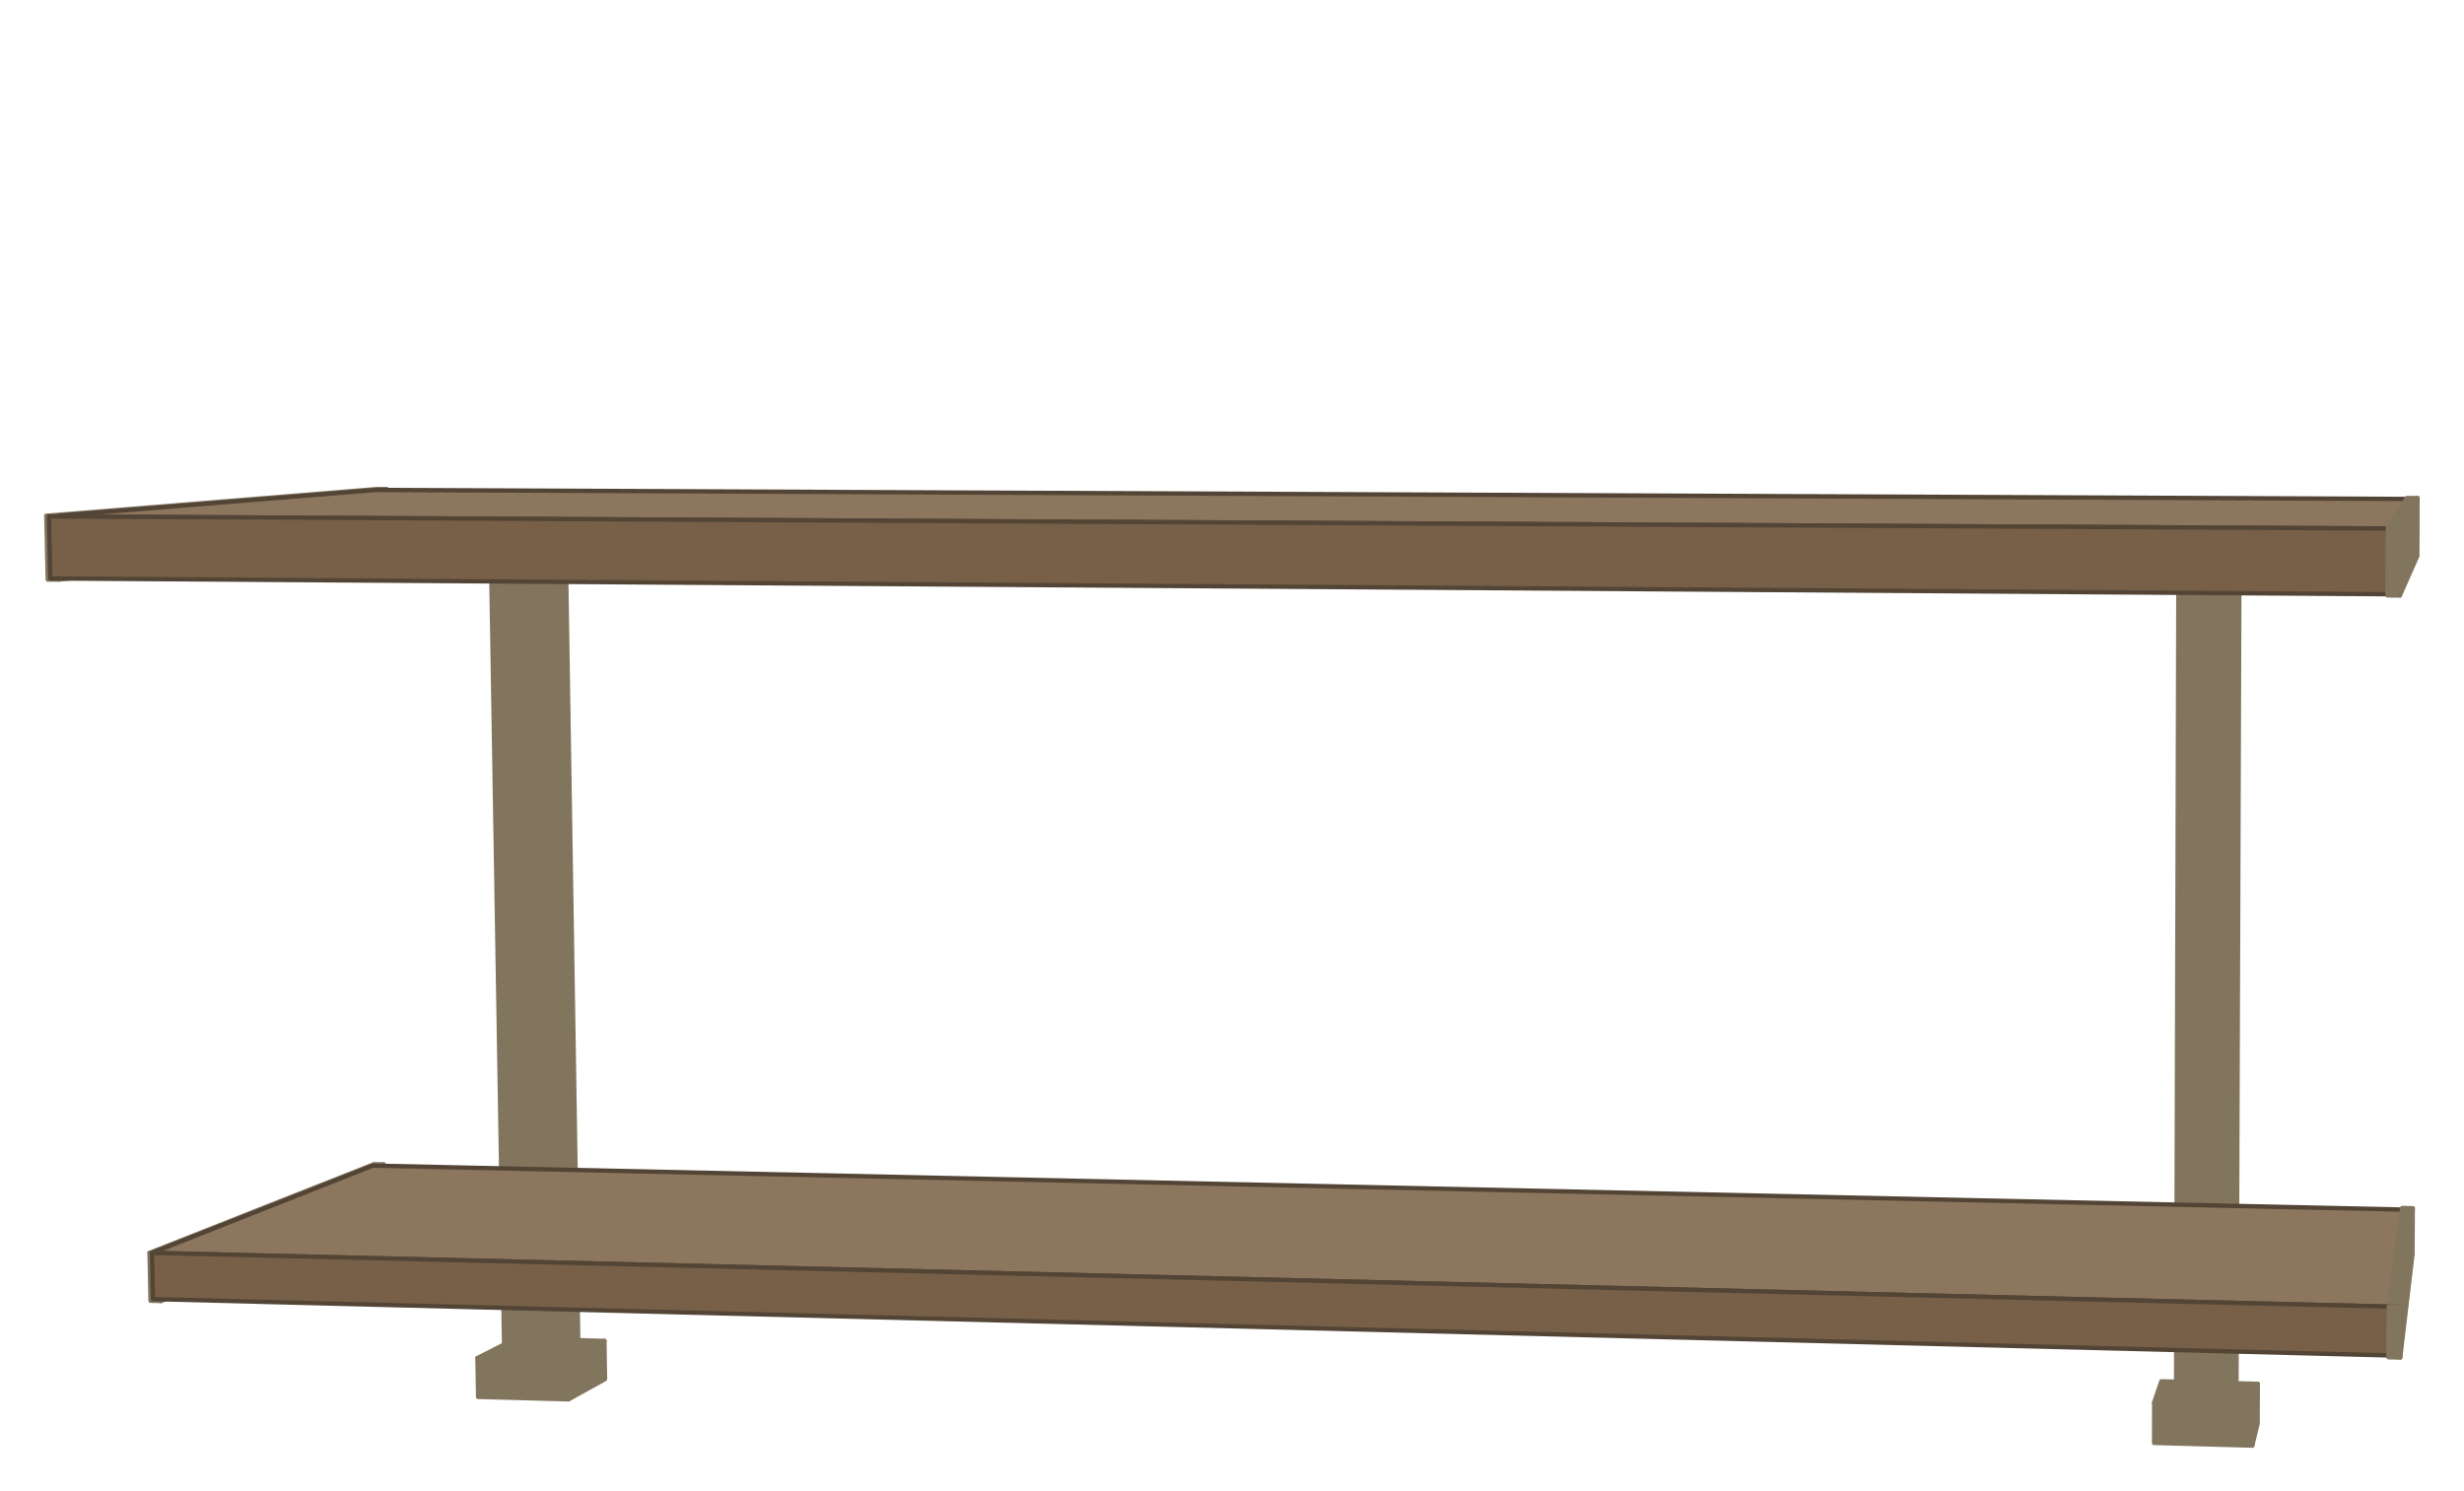
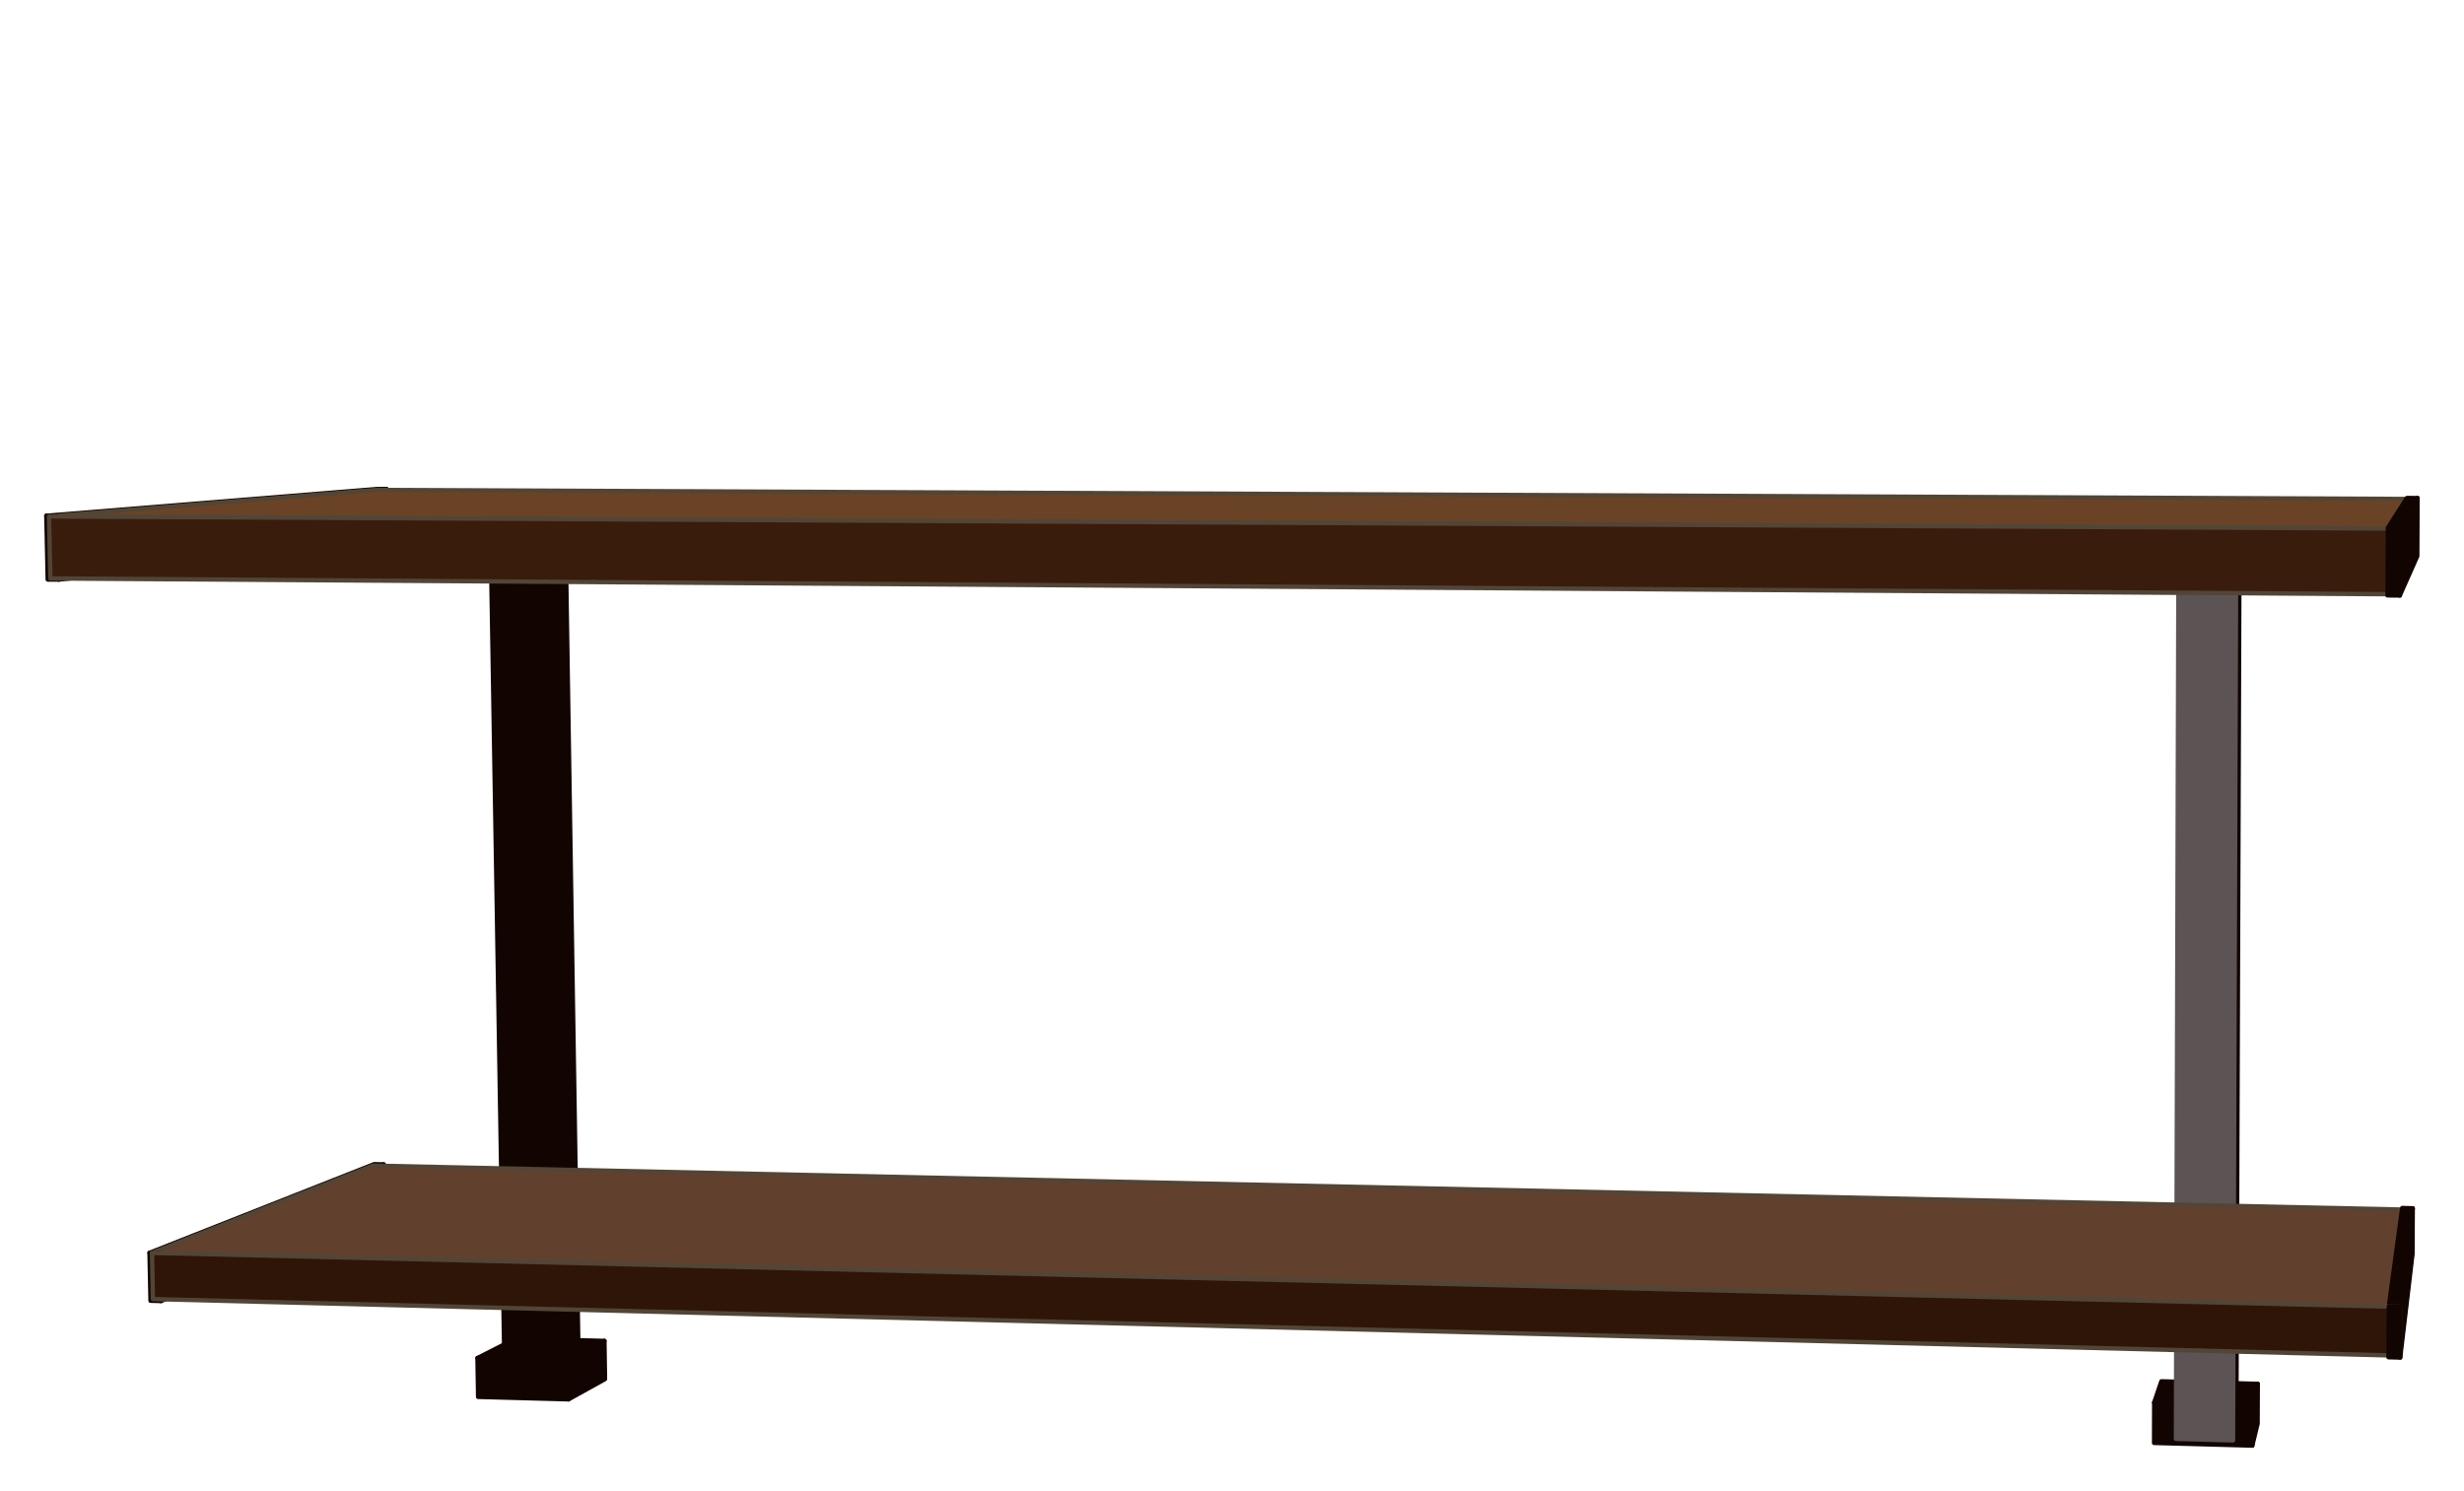
<svg xmlns="http://www.w3.org/2000/svg" viewBox="123 266 762 461" role="img" aria-label="Systems shelf illustration">
  <g data-part="shelf" style="--order:0">
-     <polygon points="282.46,680.03 270.66,686.04 298.61,686.78 309.92,680.74" fill="#82755e" stroke="#82755e" stroke-width="1.35" stroke-linejoin="round" />
-     <polygon points="310.1,692.55 309.92,680.74 298.61,686.78 298.8,698.81" fill="#82755e" stroke="#82755e" stroke-width="1.35" stroke-linejoin="round" />
-     <polygon points="283.13,640.96 273.3,645.35 296.59,645.89 306.08,641.48" fill="#82755e" stroke="#82755e" stroke-width="1.35" stroke-linejoin="round" />
-     <polygon points="306.3,655.72 306.08,641.48 296.59,645.89 296.83,660.35" fill="#82755e" stroke="#82755e" stroke-width="1.35" stroke-linejoin="round" />
-     <polygon points="302.03,693.68 297.82,426.89 291.06,427.59 295.38,697.33" fill="#82755e" stroke="#82755e" stroke-width="1.35" stroke-linejoin="round" />
-     <polygon points="273.54,659.78 296.83,660.35 296.59,645.89 273.3,645.35" fill="#82755e" stroke="#82755e" stroke-width="1.35" stroke-linejoin="round" />
-     <polygon points="270.86,698.05 298.8,698.81 298.61,686.78 270.66,686.04" fill="#82755e" stroke="#82755e" stroke-width="1.35" stroke-linejoin="round" />
-     <polygon points="281.59,426.8 274.66,427.51 291.06,427.59 297.82,426.89" fill="#82755e" stroke="#82755e" stroke-width="1.35" stroke-linejoin="round" />
-     <polygon points="279.14,696.89 295.38,697.33 291.06,427.59 274.66,427.51" fill="#82755e" stroke="#82755e" stroke-width="1.35" stroke-linejoin="round" />
-     <polygon points="241.88,639.58 241.64,626.15 172.48,653.58 172.79,668.4" fill="#82755e" stroke="#82755e" stroke-width="1.35" stroke-linejoin="round" />
-     <polygon points="238.69,626.08 169.24,653.5 172.48,653.58 241.64,626.15" fill="#82755e" stroke="#82755e" stroke-width="1.35" stroke-linejoin="round" />
-     <polygon points="791.41,693.24 789.19,699.78 819.58,700.58 821.22,694.02" fill="#82755e" stroke="#82755e" stroke-width="1.35" stroke-linejoin="round" />
-     <polygon points="821.17,706.32 821.22,694.02 819.58,700.58 819.53,713.12" fill="#82755e" stroke="#82755e" stroke-width="1.35" stroke-linejoin="round" />
-     <polygon points="793.83,652.58 792.02,657.36 817.34,657.94 818.74,653.15" fill="#82755e" stroke="#82755e" stroke-width="1.35" stroke-linejoin="round" />
-     <polygon points="818.69,667.98 818.74,653.15 817.34,657.94 817.29,673.01" fill="#82755e" stroke="#82755e" stroke-width="1.35" stroke-linejoin="round" />
-     <polygon points="814.59,707.54 815.58,429.57 814.56,430.34 813.57,711.51" fill="#82755e" stroke="#82755e" stroke-width="1.35" stroke-linejoin="round" />
-     <polygon points="791.97,672.39 817.29,673.01 817.34,657.94 792.02,657.36" fill="#82755e" stroke="#82755e" stroke-width="1.35" stroke-linejoin="round" />
-     <polygon points="789.16,712.29 819.53,713.12 819.58,700.58 789.19,699.78" fill="#82755e" stroke="#82755e" stroke-width="1.35" stroke-linejoin="round" />
-     <polygon points="797.95,429.48 796.72,430.25 814.56,430.34 815.58,429.57" fill="#82755e" stroke="#82755e" stroke-width="1.35" stroke-linejoin="round" />
-     <polygon points="795.92,711.03 813.57,711.51 814.56,430.34 796.72,430.25" fill="#82755e" stroke="#82755e" stroke-width="1.35" stroke-linejoin="round" />
-     <polygon points="242.83,434.38 242.53,417.27 140.71,425.53 141.14,445.27" fill="#82755e" stroke="#82755e" stroke-width="1.35" stroke-linejoin="round" />
-     <polygon points="239.57,417.26 137.33,425.52 140.71,425.53 242.53,417.27" fill="#82755e" stroke="#82755e" stroke-width="1.35" stroke-linejoin="round" />
-     <polygon points="238.29,626.52 170,653.51 865.25,670.21 869,640.18" fill="#8d765e" stroke="#534536" stroke-width="1.35" stroke-linejoin="round" />
-     <polygon points="239.18,417.54 138.15,425.73 865.15,429.49 870.47,420.34" fill="#8d765e" stroke="#534536" stroke-width="1.35" stroke-linejoin="round" />
-     <polygon points="169.55,668.31 172.79,668.4 172.48,653.58 169.24,653.5" fill="#82755e" stroke="#82755e" stroke-width="1.35" stroke-linejoin="round" />
+     <polygon points="282.46,680.03 270.66,686.04 298.61,686.78 309.92,680.74" fill="#120501" stroke="#120501" stroke-width="1.35" stroke-linejoin="round" />
+     <polygon points="310.1,692.55 309.92,680.74 298.61,686.78 298.8,698.81" fill="#120501" stroke="#120501" stroke-width="1.35" stroke-linejoin="round" />
+     <polygon points="283.13,640.96 273.3,645.35 296.59,645.89 306.08,641.48" fill="#120501" stroke="#120501" stroke-width="1.35" stroke-linejoin="round" />
+     <polygon points="306.3,655.72 306.08,641.48 296.59,645.89 296.83,660.35" fill="#120501" stroke="#120501" stroke-width="1.35" stroke-linejoin="round" />
+     <polygon points="302.03,693.68 297.82,426.89 291.06,427.59 295.38,697.33" fill="#120501" stroke="#120501" stroke-width="1.35" stroke-linejoin="round" />
+     <polygon points="273.54,659.78 296.83,660.35 296.59,645.89 273.3,645.35" fill="#120501" stroke="#120501" stroke-width="1.35" stroke-linejoin="round" />
+     <polygon points="270.86,698.05 298.8,698.81 298.61,686.78 270.66,686.04" fill="#120501" stroke="#120501" stroke-width="1.35" stroke-linejoin="round" />
+     <polygon points="281.59,426.8 274.66,427.51 291.06,427.59 297.82,426.89" fill="#120501" stroke="#120501" stroke-width="1.35" stroke-linejoin="round" />
+     <polygon points="279.14,696.89 295.38,697.33 291.06,427.59 274.66,427.51" fill="#120501" stroke="#120501" stroke-width="1.35" stroke-linejoin="round" />
+     <polygon points="241.88,639.58 241.64,626.15 172.48,653.58 172.79,668.4" fill="#120501" stroke="#120501" stroke-width="1.35" stroke-linejoin="round" />
+     <polygon points="238.69,626.08 169.24,653.5 172.48,653.58 241.64,626.15" fill="#120501" stroke="#120501" stroke-width="1.35" stroke-linejoin="round" />
+     <polygon points="791.41,693.24 789.19,699.78 819.58,700.58 821.22,694.02" fill="#120501" stroke="#120501" stroke-width="1.35" stroke-linejoin="round" />
+     <polygon points="821.17,706.32 821.22,694.02 819.58,700.58 819.53,713.12" fill="#120501" stroke="#120501" stroke-width="1.35" stroke-linejoin="round" />
+     <polygon points="793.83,652.58 792.02,657.36 817.34,657.94 818.74,653.15" fill="#120501" stroke="#120501" stroke-width="1.35" stroke-linejoin="round" />
+     <polygon points="818.69,667.98 818.74,653.15 817.34,657.94 817.29,673.01" fill="#120501" stroke="#120501" stroke-width="1.35" stroke-linejoin="round" />
+     <polygon points="814.59,707.54 815.58,429.57 814.56,430.34 813.57,711.51" fill="#120501" stroke="#120501" stroke-width="1.35" stroke-linejoin="round" />
+     <polygon points="791.97,672.39 817.29,673.01 817.34,657.94 792.02,657.36" fill="#120501" stroke="#120501" stroke-width="1.35" stroke-linejoin="round" />
+     <polygon points="789.16,712.29 819.53,713.12 819.58,700.58 789.19,699.78" fill="#120501" stroke="#120501" stroke-width="1.35" stroke-linejoin="round" />
+     <polygon points="797.95,429.48 796.72,430.25 814.56,430.34 815.58,429.57" fill="#120501" stroke="#120501" stroke-width="1.35" stroke-linejoin="round" />
+     <polygon points="795.92,711.03 813.57,711.51 814.56,430.34 796.72,430.25" fill="#5c5355" stroke="#5c5355" stroke-width="1.35" stroke-linejoin="round" />
+     <polygon points="242.83,434.38 242.53,417.27 140.71,425.53 141.14,445.27" fill="#120501" stroke="#120501" stroke-width="1.35" stroke-linejoin="round" />
+     <polygon points="239.57,417.26 137.33,425.52 140.71,425.53 242.53,417.27" fill="#120501" stroke="#120501" stroke-width="1.35" stroke-linejoin="round" />
+     <polygon points="238.29,626.52 170,653.51 865.25,670.21 869,640.18" fill="#62402e" stroke="#534536" stroke-width="1.35" stroke-linejoin="round" />
+     <polygon points="239.18,417.54 138.15,425.73 865.15,429.49 870.47,420.34" fill="#6a4326" stroke="#534536" stroke-width="1.35" stroke-linejoin="round" />
+     <polygon points="169.55,668.31 172.79,668.4 172.48,653.58 169.24,653.5" fill="#120501" stroke="#120501" stroke-width="1.35" stroke-linejoin="round" />
    <polygon points="868.92,653.82 869,640.18 865.25,670.21 865.17,685.31" fill="#534536" stroke="#534536" stroke-width="1.35" stroke-linejoin="round" />
-     <polygon points="869.07,653.83 869.15,639.72 865.36,670.22 865.27,685.88" fill="#82755e" stroke="#82755e" stroke-width="1.35" stroke-linejoin="round" />
-     <polygon points="865.89,639.64 861.74,670.13 865.36,670.22 869.15,639.72" fill="#82755e" stroke="#82755e" stroke-width="1.35" stroke-linejoin="round" />
+     <polygon points="869.07,653.83 869.15,639.72 865.36,670.22 865.27,685.88" fill="#120501" stroke="#120501" stroke-width="1.35" stroke-linejoin="round" />
+     <polygon points="865.89,639.64 861.74,670.13 865.36,670.22 869.15,639.72" fill="#120501" stroke="#120501" stroke-width="1.35" stroke-linejoin="round" />
    <polygon points="870.38,437.85 870.47,420.34 865.15,429.49 865.04,449.81" fill="#534536" stroke="#534536" stroke-width="1.35" stroke-linejoin="round" />
-     <polygon points="870.53,438.04 870.63,420.05 865.26,429.26 865.15,450.18" fill="#82755e" stroke="#82755e" stroke-width="1.35" stroke-linejoin="round" />
-     <polygon points="867.36,420.03 861.46,429.24 865.26,429.26 870.63,420.05" fill="#82755e" stroke="#82755e" stroke-width="1.35" stroke-linejoin="round" />
-     <polygon points="170.29,667.8 865.17,685.31 865.25,670.21 170,653.51" fill="#786048" stroke="#534536" stroke-width="1.35" stroke-linejoin="round" />
-     <polygon points="137.76,445.25 141.14,445.27 140.71,425.53 137.33,425.52" fill="#82755e" stroke="#82755e" stroke-width="1.35" stroke-linejoin="round" />
-     <polygon points="861.65,685.79 865.27,685.88 865.36,670.22 861.74,670.13" fill="#82755e" stroke="#82755e" stroke-width="1.35" stroke-linejoin="round" />
-     <polygon points="138.57,444.91 865.04,449.81 865.15,429.49 138.15,425.73" fill="#786048" stroke="#534536" stroke-width="1.35" stroke-linejoin="round" />
-     <polygon points="861.35,450.16 865.15,450.18 865.26,429.26 861.46,429.24" fill="#82755e" stroke="#82755e" stroke-width="1.35" stroke-linejoin="round" />
+     <polygon points="870.53,438.04 870.63,420.05 865.26,429.26 865.15,450.18" fill="#120501" stroke="#120501" stroke-width="1.35" stroke-linejoin="round" />
+     <polygon points="867.36,420.03 861.46,429.24 865.26,429.26 870.63,420.05" fill="#120501" stroke="#120501" stroke-width="1.35" stroke-linejoin="round" />
+     <polygon points="170.29,667.8 865.17,685.31 865.25,670.21 170,653.51" fill="#2f1508" stroke="#534536" stroke-width="1.35" stroke-linejoin="round" />
+     <polygon points="137.76,445.25 141.14,445.27 140.71,425.53 137.33,425.52" fill="#120501" stroke="#120501" stroke-width="1.35" stroke-linejoin="round" />
+     <polygon points="861.65,685.79 865.27,685.88 865.36,670.22 861.74,670.13" fill="#120501" stroke="#120501" stroke-width="1.35" stroke-linejoin="round" />
+     <polygon points="138.57,444.91 865.04,449.81 865.15,429.49 138.15,425.73" fill="#391c0c" stroke="#534536" stroke-width="1.35" stroke-linejoin="round" />
+     <polygon points="861.35,450.16 865.15,450.18 865.26,429.26 861.46,429.24" fill="#120501" stroke="#120501" stroke-width="1.35" stroke-linejoin="round" />
  </g>
</svg>
